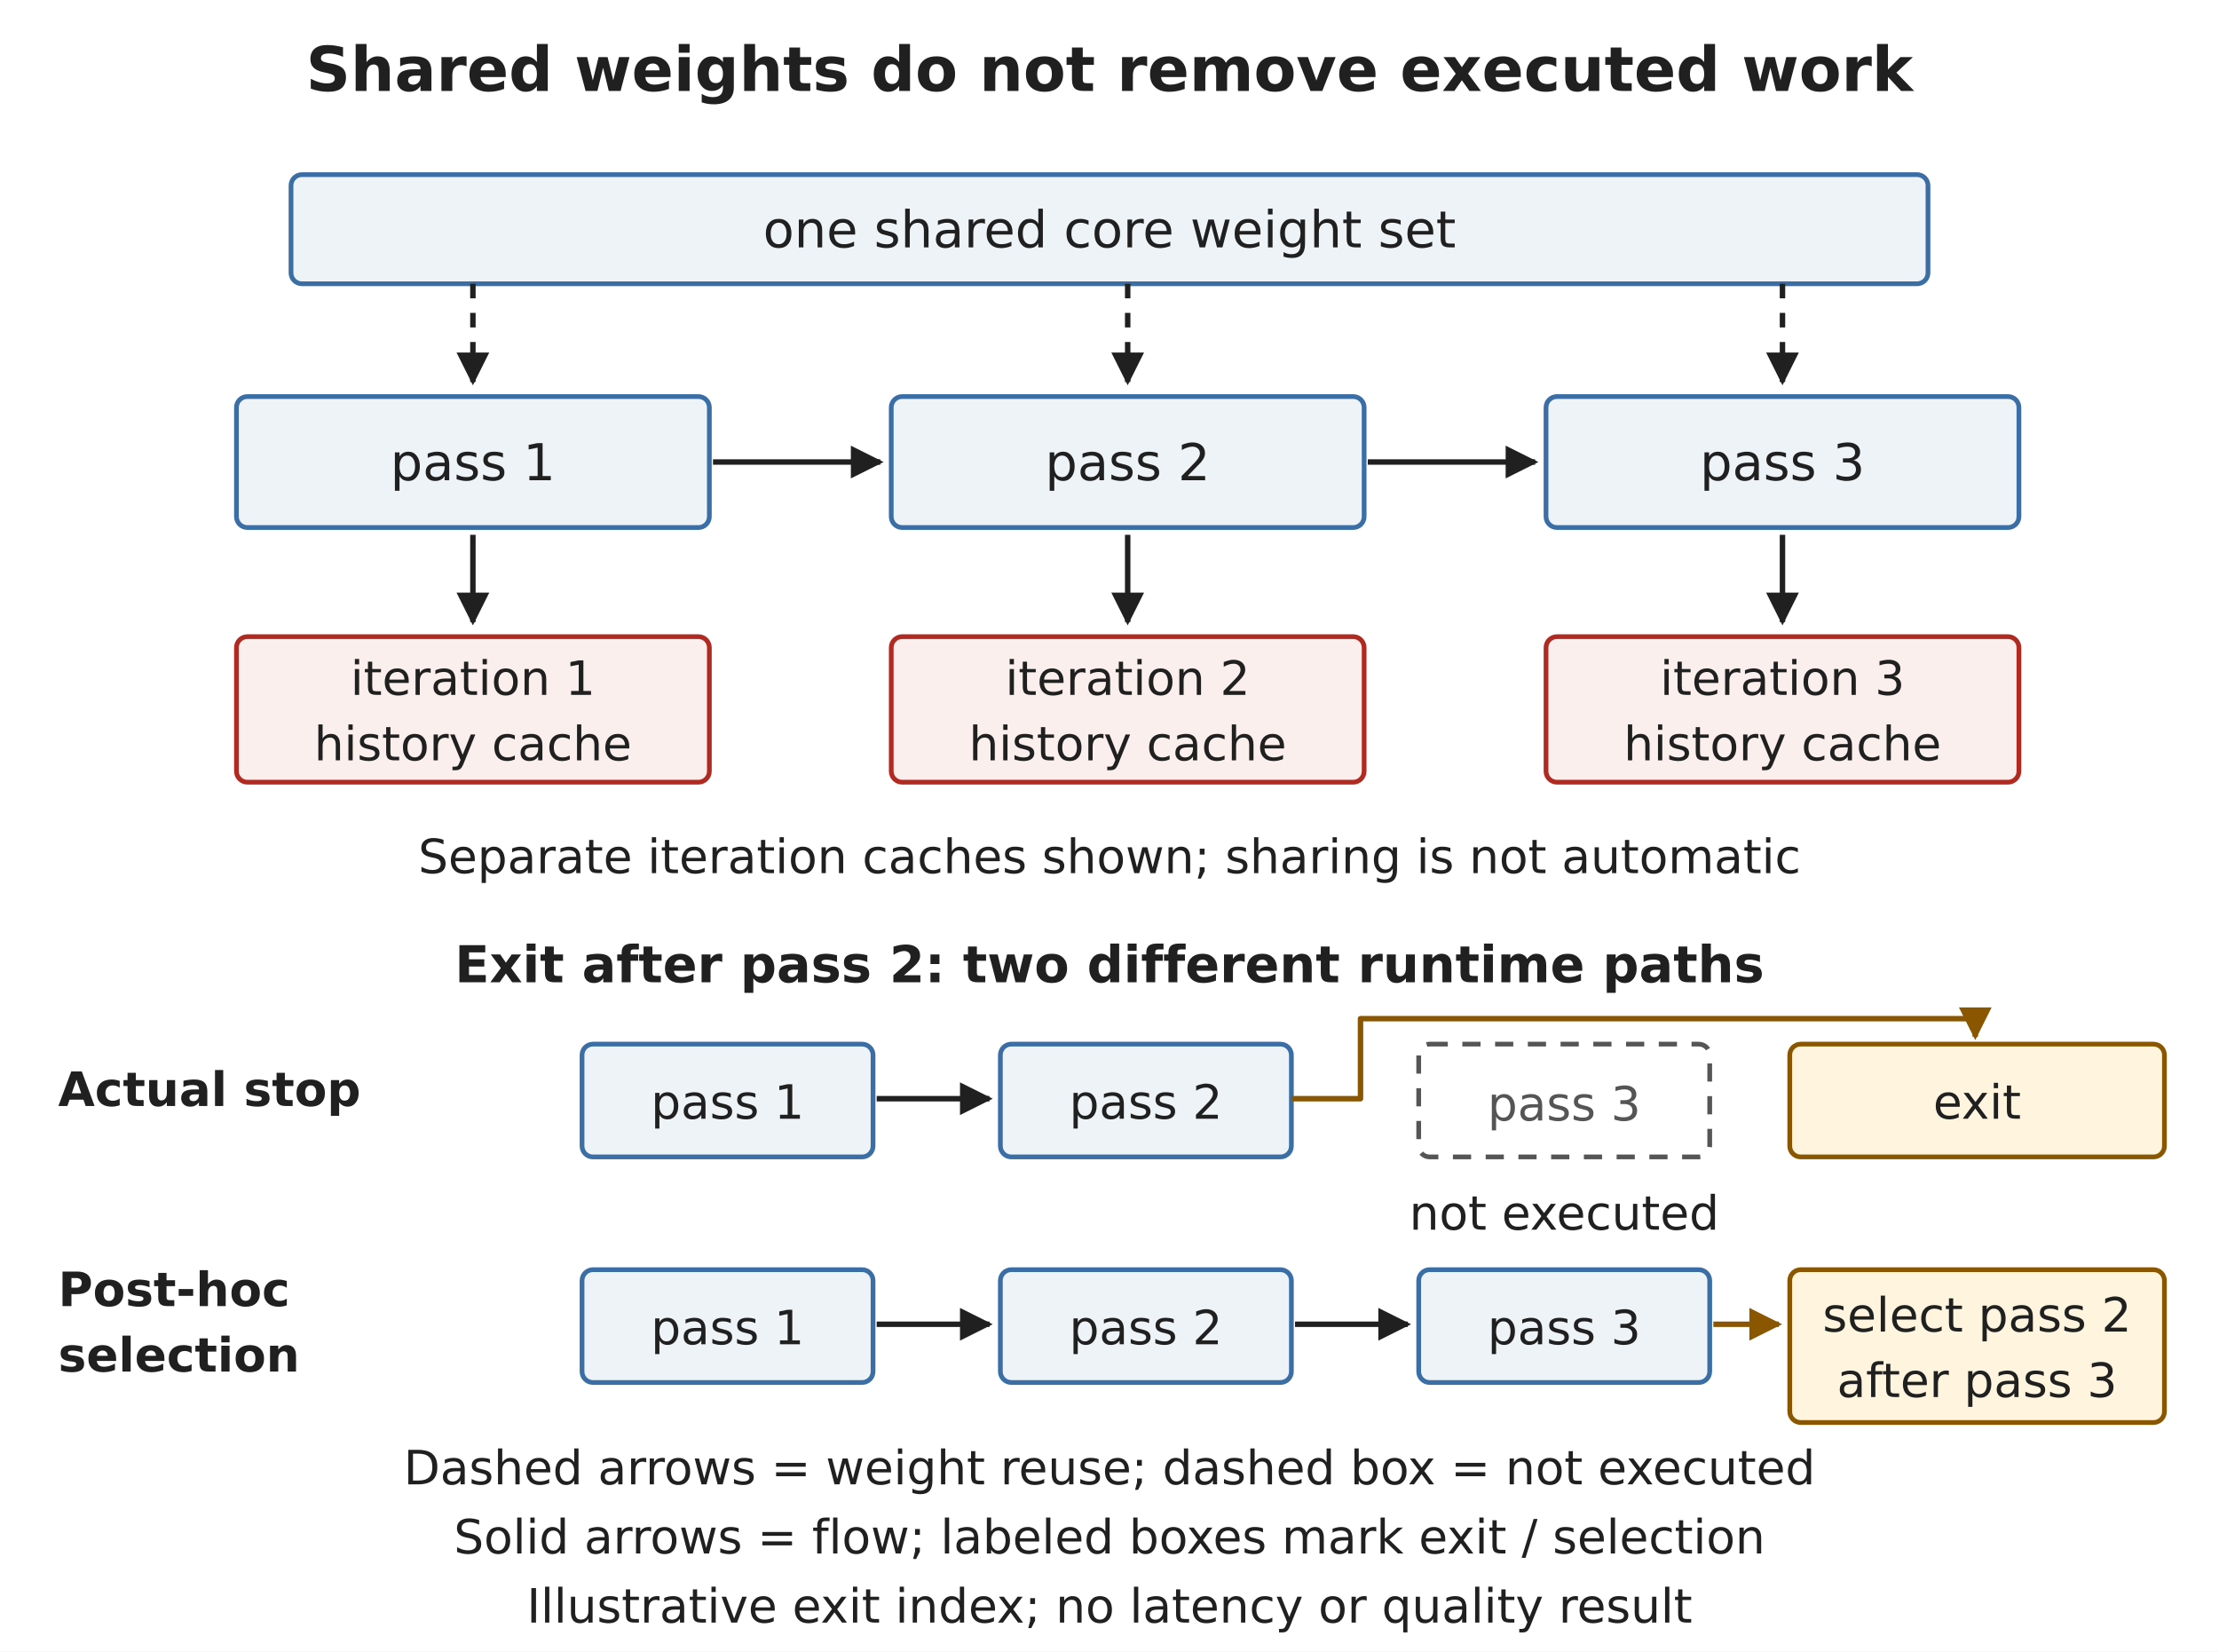
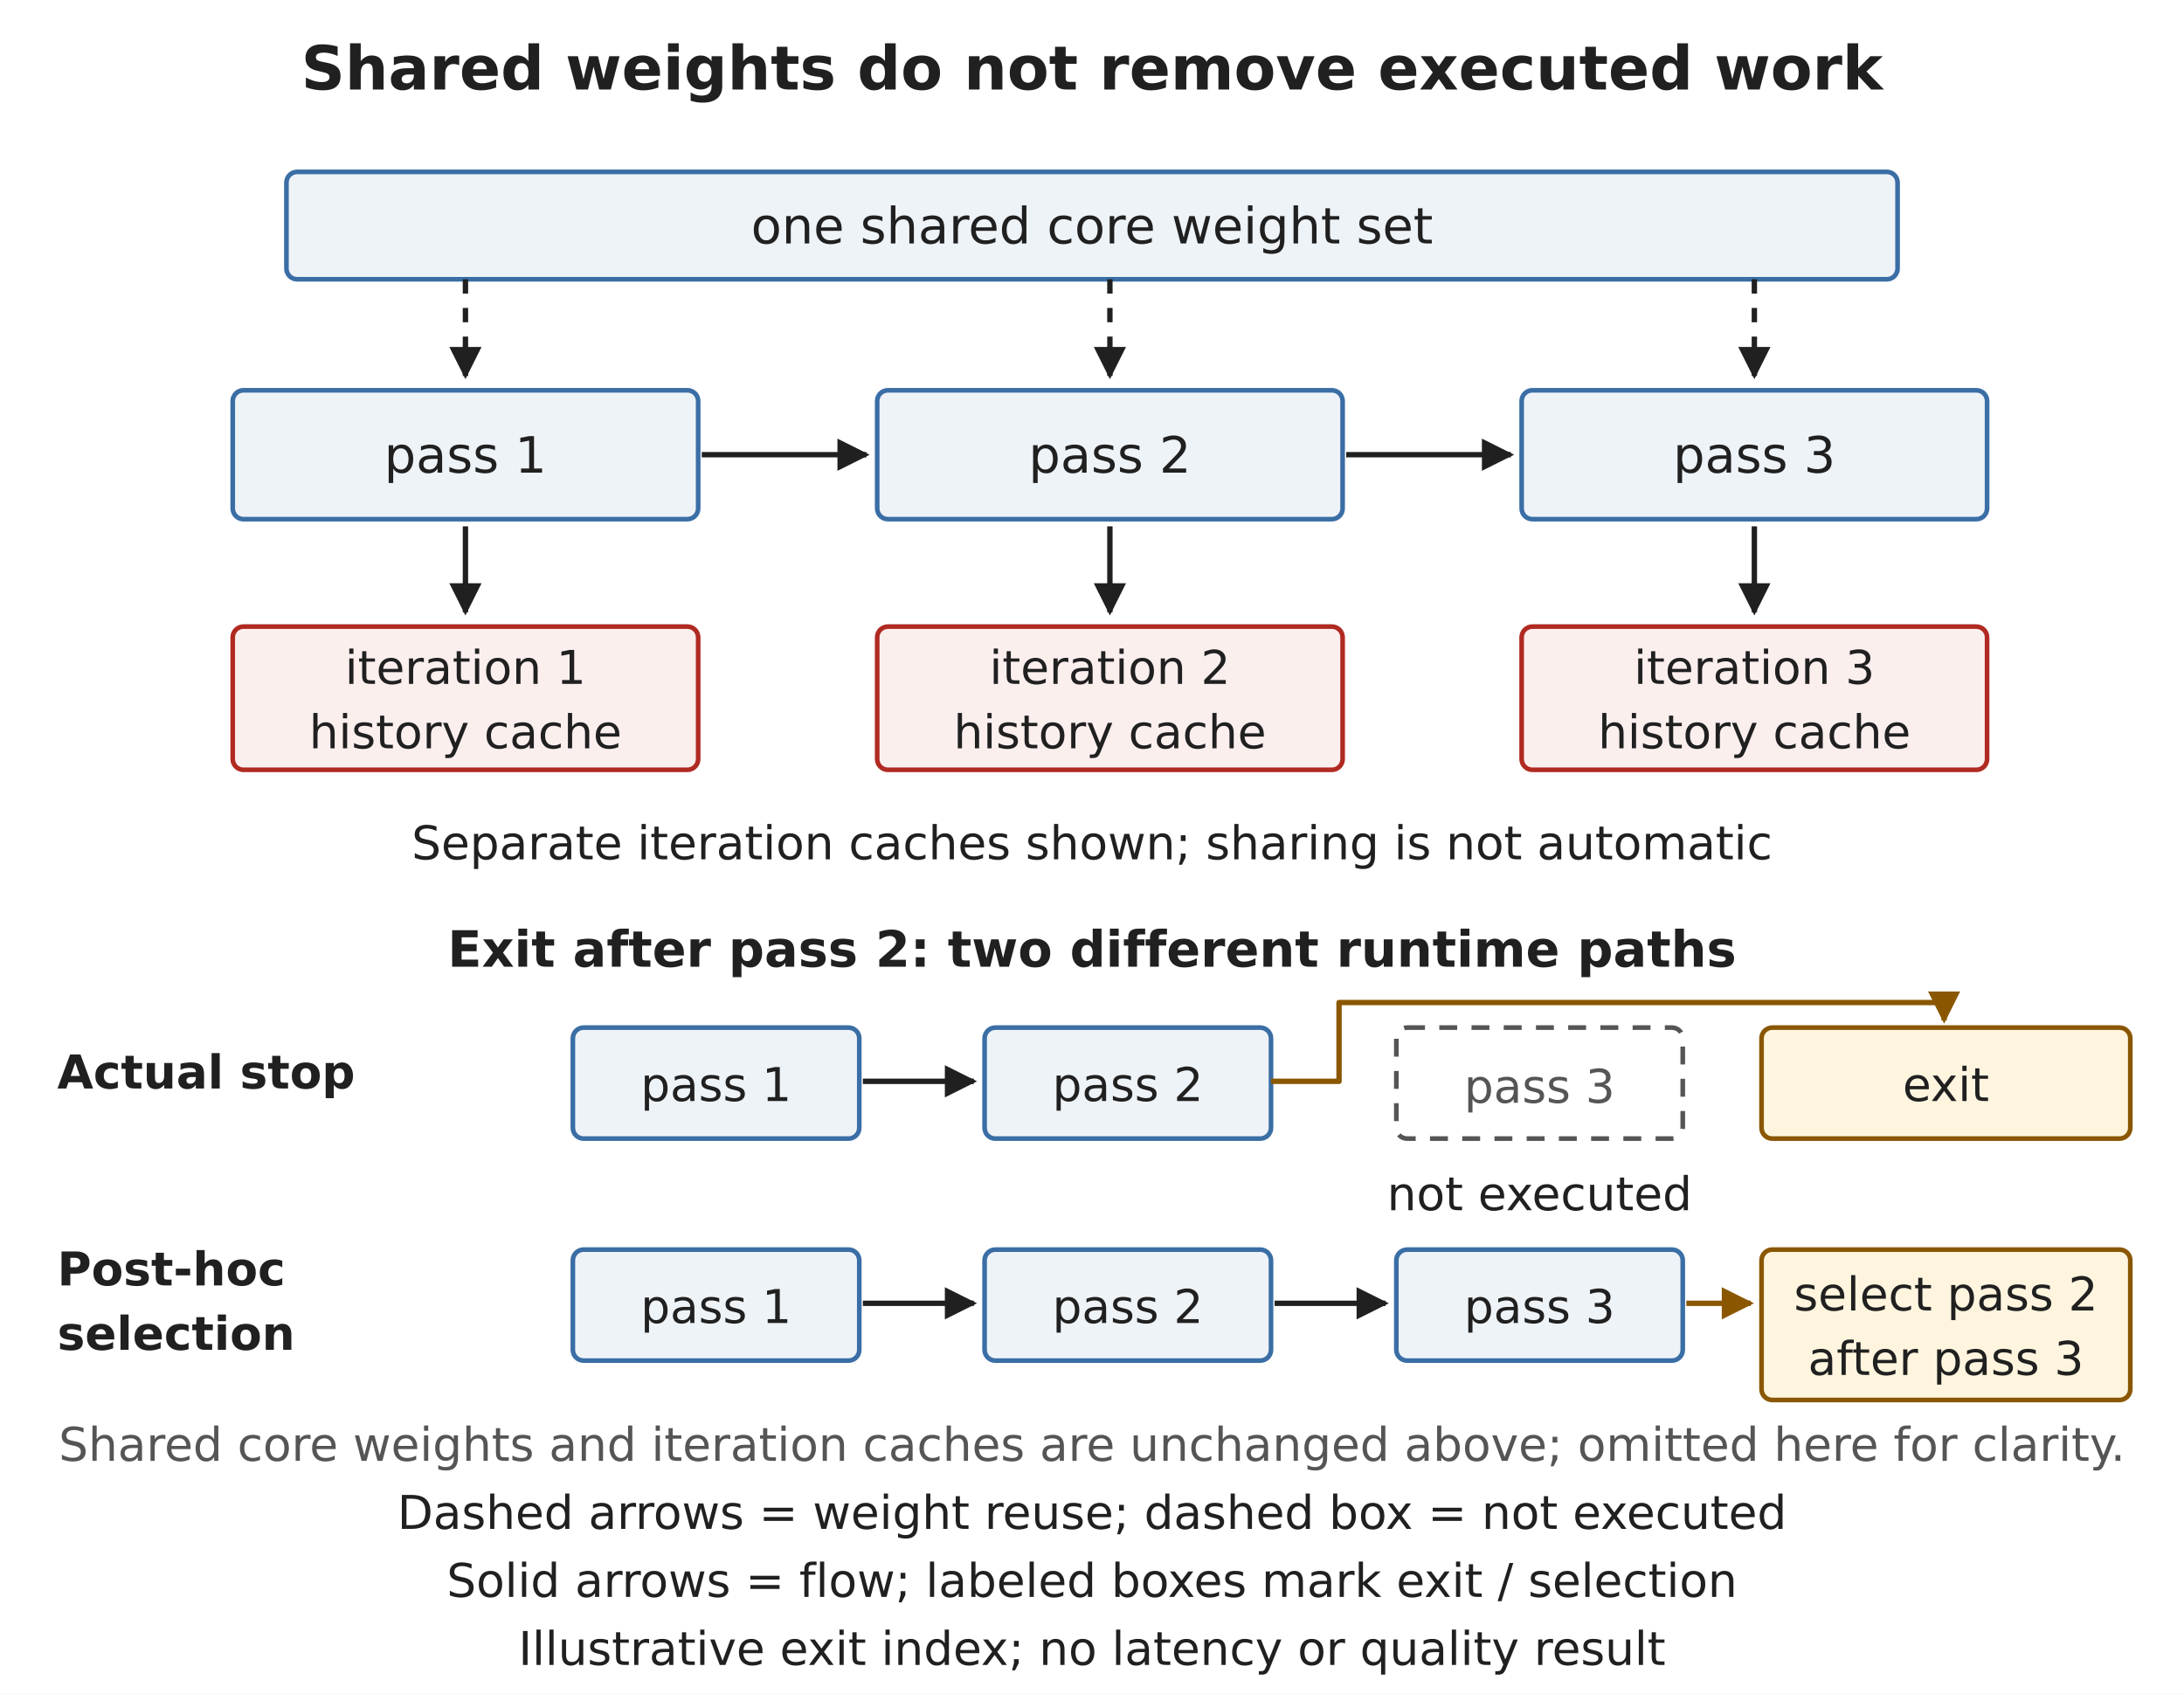
- <svg xmlns="http://www.w3.org/2000/svg" width="6.1in" height="4.54in" viewBox="0 0 610 454" role="img" aria-labelledby="title desc">
+ <svg xmlns="http://www.w3.org/2000/svg" width="6.1in" height="4.73in" viewBox="0 0 610 473" role="img" aria-labelledby="title desc">
  <defs>
    <marker id="arrow" viewBox="0 0 10 10" refX="9" refY="5" markerWidth="6" markerHeight="6" orient="auto-start-reverse">
      <path d="M 0 0 L 10 5 L 0 10 z" fill="context-stroke" />
    </marker>
  </defs>
-   <rect width="610" height="454" fill="white" />
+   <rect width="610" height="473" fill="white" />
  <g font-family="DejaVu Sans">
    <text x="305" y="25" font-size="17" font-weight="bold" text-anchor="middle" fill="#202020">Shared weights do not remove executed work</text>
    <rect x="80" y="48" width="450" height="30" rx="3" fill="#eef3f8" stroke="#3a6ea5" stroke-width="1.3" />
    <text x="305.0" y="68.0" font-size="14" font-weight="normal" text-anchor="middle" fill="#202020">one shared core weight set</text>
    <polyline points="130,78 130,105" fill="none" stroke="#202020" stroke-width="1.5" stroke-linejoin="round" marker-end="url(#arrow)" stroke-dasharray="4 4" />
    <rect x="65" y="109" width="130" height="36" rx="3" fill="#eef3f8" stroke="#3a6ea5" stroke-width="1.3" />
    <text x="130.0" y="132.0" font-size="14" font-weight="normal" text-anchor="middle" fill="#202020">pass 1</text>
    <polyline points="196,127 242,127" fill="none" stroke="#202020" stroke-width="1.5" stroke-linejoin="round" marker-end="url(#arrow)" />
    <polyline points="130,147 130,171" fill="none" stroke="#202020" stroke-width="1.5" stroke-linejoin="round" marker-end="url(#arrow)" />
    <rect x="65" y="175" width="130" height="40" rx="3" fill="#fbefee" stroke="#b02a22" stroke-width="1.3" />
    <text x="130.0" y="191.0" font-size="13" font-weight="normal" text-anchor="middle" fill="#202020">iteration 1</text>
    <text x="130.0" y="209.0" font-size="13" font-weight="normal" text-anchor="middle" fill="#202020">history cache</text>
    <polyline points="310,78 310,105" fill="none" stroke="#202020" stroke-width="1.5" stroke-linejoin="round" marker-end="url(#arrow)" stroke-dasharray="4 4" />
    <rect x="245" y="109" width="130" height="36" rx="3" fill="#eef3f8" stroke="#3a6ea5" stroke-width="1.3" />
    <text x="310.0" y="132.0" font-size="14" font-weight="normal" text-anchor="middle" fill="#202020">pass 2</text>
    <polyline points="376,127 422,127" fill="none" stroke="#202020" stroke-width="1.5" stroke-linejoin="round" marker-end="url(#arrow)" />
    <polyline points="310,147 310,171" fill="none" stroke="#202020" stroke-width="1.5" stroke-linejoin="round" marker-end="url(#arrow)" />
    <rect x="245" y="175" width="130" height="40" rx="3" fill="#fbefee" stroke="#b02a22" stroke-width="1.3" />
    <text x="310.0" y="191.0" font-size="13" font-weight="normal" text-anchor="middle" fill="#202020">iteration 2</text>
    <text x="310.0" y="209.0" font-size="13" font-weight="normal" text-anchor="middle" fill="#202020">history cache</text>
    <polyline points="490,78 490,105" fill="none" stroke="#202020" stroke-width="1.5" stroke-linejoin="round" marker-end="url(#arrow)" stroke-dasharray="4 4" />
    <rect x="425" y="109" width="130" height="36" rx="3" fill="#eef3f8" stroke="#3a6ea5" stroke-width="1.3" />
    <text x="490.0" y="132.0" font-size="14" font-weight="normal" text-anchor="middle" fill="#202020">pass 3</text>
    <polyline points="490,147 490,171" fill="none" stroke="#202020" stroke-width="1.5" stroke-linejoin="round" marker-end="url(#arrow)" />
    <rect x="425" y="175" width="130" height="40" rx="3" fill="#fbefee" stroke="#b02a22" stroke-width="1.3" />
    <text x="490.0" y="191.0" font-size="13" font-weight="normal" text-anchor="middle" fill="#202020">iteration 3</text>
    <text x="490.0" y="209.0" font-size="13" font-weight="normal" text-anchor="middle" fill="#202020">history cache</text>
    <text x="305" y="240" font-size="13" font-weight="normal" text-anchor="middle" fill="#202020">Separate iteration caches shown; sharing is not automatic</text>
    <text x="305" y="270" font-size="14" font-weight="bold" text-anchor="middle" fill="#202020">Exit after pass 2: two different runtime paths</text>
    <text x="16" y="304" font-size="13" font-weight="bold" text-anchor="start" fill="#202020">Actual stop</text>
    <text x="16" y="359" font-size="13" font-weight="bold" text-anchor="start" fill="#202020">Post-hoc</text>
    <text x="16" y="377" font-size="13" font-weight="bold" text-anchor="start" fill="#202020">selection</text>
    <rect x="160" y="287" width="80" height="31" rx="3" fill="#eef3f8" stroke="#3a6ea5" stroke-width="1.3" />
    <text x="200.0" y="307.5" font-size="13" font-weight="normal" text-anchor="middle" fill="#202020">pass 1</text>
    <rect x="275" y="287" width="80" height="31" rx="3" fill="#eef3f8" stroke="#3a6ea5" stroke-width="1.3" />
    <text x="315.0" y="307.5" font-size="13" font-weight="normal" text-anchor="middle" fill="#202020">pass 2</text>
    <rect x="390" y="287" width="80" height="31" rx="3" fill="white" stroke="#555555" stroke-width="1.3" stroke-dasharray="5 4" />
    <text x="430" y="308" font-size="13" font-weight="normal" text-anchor="middle" fill="#555555">pass 3</text>
    <polyline points="241,302 272,302" fill="none" stroke="#202020" stroke-width="1.5" stroke-linejoin="round" marker-end="url(#arrow)" />
    <rect x="160" y="349" width="80" height="31" rx="3" fill="#eef3f8" stroke="#3a6ea5" stroke-width="1.3" />
    <text x="200.0" y="369.5" font-size="13" font-weight="normal" text-anchor="middle" fill="#202020">pass 1</text>
    <rect x="275" y="349" width="80" height="31" rx="3" fill="#eef3f8" stroke="#3a6ea5" stroke-width="1.3" />
    <text x="315.0" y="369.5" font-size="13" font-weight="normal" text-anchor="middle" fill="#202020">pass 2</text>
    <rect x="390" y="349" width="80" height="31" rx="3" fill="#eef3f8" stroke="#3a6ea5" stroke-width="1.3" />
    <text x="430.0" y="369.5" font-size="13" font-weight="normal" text-anchor="middle" fill="#202020">pass 3</text>
    <polyline points="241,364 272,364" fill="none" stroke="#202020" stroke-width="1.5" stroke-linejoin="round" marker-end="url(#arrow)" />
    <polyline points="356,364 387,364" fill="none" stroke="#202020" stroke-width="1.5" stroke-linejoin="round" marker-end="url(#arrow)" />
    <text x="430" y="338" font-size="13" font-weight="normal" text-anchor="middle" fill="#202020">not executed</text>
    <rect x="492" y="287" width="103" height="31" rx="3" fill="#fff5df" stroke="#8a5700" stroke-width="1.3" />
    <text x="543.5" y="307.5" font-size="13" font-weight="normal" text-anchor="middle" fill="#202020">exit</text>
    <polyline points="355,302 374,302 374,280 543,280 543,285" fill="none" stroke="#8a5700" stroke-width="1.5" stroke-linejoin="round" marker-end="url(#arrow)" />
    <rect x="492" y="349" width="103" height="42" rx="3" fill="#fff5df" stroke="#8a5700" stroke-width="1.3" />
    <text x="543.5" y="366.0" font-size="13" font-weight="normal" text-anchor="middle" fill="#202020">select pass 2</text>
    <text x="543.5" y="384.0" font-size="13" font-weight="normal" text-anchor="middle" fill="#202020">after pass 3</text>
    <polyline points="471,364 489,364" fill="none" stroke="#8a5700" stroke-width="1.5" stroke-linejoin="round" marker-end="url(#arrow)" />
-     <text x="305" y="408" font-size="13" font-weight="normal" text-anchor="middle" fill="#202020">Dashed arrows = weight reuse; dashed box = not executed</text>
-     <text x="305" y="427" font-size="13" font-weight="normal" text-anchor="middle" fill="#202020">Solid arrows = flow; labeled boxes mark exit / selection</text>
-     <text x="305" y="446" font-size="13" font-weight="normal" text-anchor="middle" fill="#202020">Illustrative exit index; no latency or quality result</text>
+     <text x="305" y="408" font-size="13" font-weight="normal" text-anchor="middle" fill="#555555">Shared core weights and iteration caches are unchanged above; omitted here for clarity.</text>
+     <text x="305" y="427" font-size="13" font-weight="normal" text-anchor="middle" fill="#202020">Dashed arrows = weight reuse; dashed box = not executed</text>
+     <text x="305" y="446" font-size="13" font-weight="normal" text-anchor="middle" fill="#202020">Solid arrows = flow; labeled boxes mark exit / selection</text>
+     <text x="305" y="465" font-size="13" font-weight="normal" text-anchor="middle" fill="#202020">Illustrative exit index; no latency or quality result</text>
  </g>
</svg>
